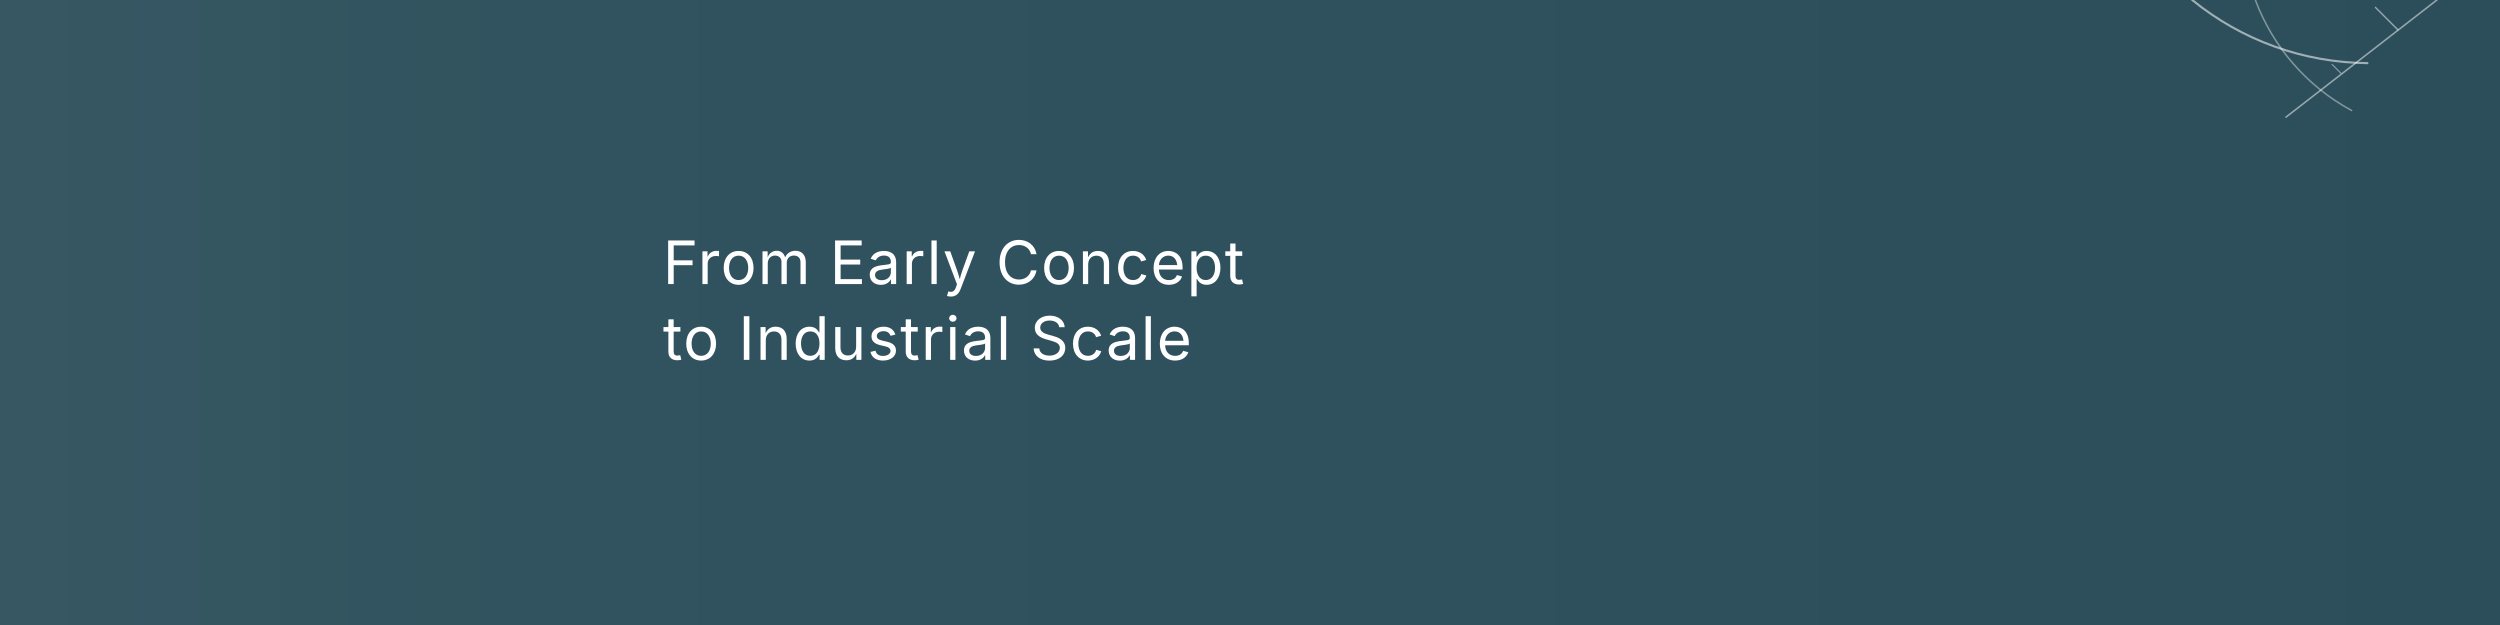
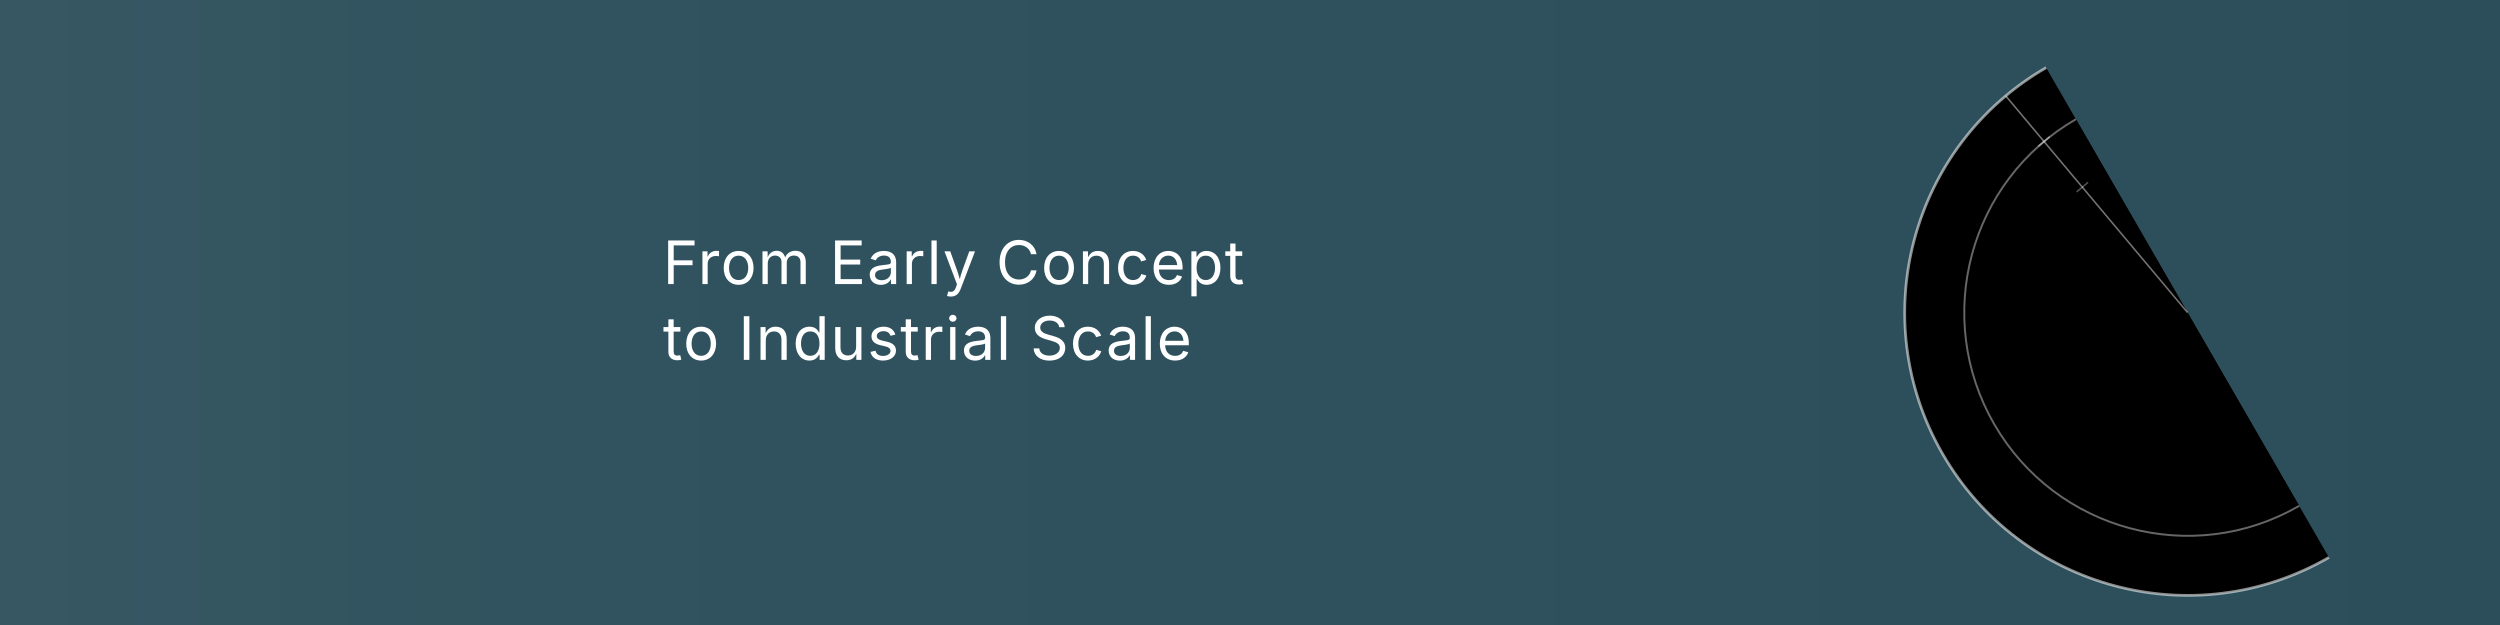
<svg xmlns="http://www.w3.org/2000/svg" width="1584" height="396" viewBox="0 0 1584 396">
  <defs>
    <linearGradient id="heroFade" x1="0" y1="0" x2="1" y2="0">
      <stop offset="0%" stop-color="white" stop-opacity="0.24" />
      <stop offset="20%" stop-color="white" stop-opacity="0.12" />
      <stop offset="100%" stop-color="white" stop-opacity="0" />
    </linearGradient>
    <clipPath id="topRight">
      <rect x="210" y="0" width="210" height="210" />
    </clipPath>
  </defs>
  <rect width="1584" height="396" fill="#2B4E5A" />
  <rect width="1584" height="396" fill="url(#heroFade)" opacity="0.24" />
-   <g fill="none" stroke="white" stroke-linecap="round">
-     <path d="     M 1500 40     A 178 178 0 0 1 1389 0   " stroke-width="1.35" stroke-opacity="0.55" />
-     <path d="     M 1490 70     A 132 132 0 0 1 1429 0   " stroke-width="1.0" stroke-opacity="0.40" />
-     <line x1="1544" y1="0" x2="1448.4" y2="74.2" stroke-width="1.0" stroke-opacity="0.50" />
-     <line x1="1477.6" y1="40.8" x2="1483.2" y2="46.4" stroke-width="0.8" stroke-opacity="0.42" />
-     <line x1="1505.1" y1="4.7" x2="1519.3" y2="18.9" stroke-width="0.9" stroke-opacity="0.50" />
+   <g transform="translate(1188,0) scale(0.943)">
+     <g transform="rotate(-120 210 210)">
+       <path d="M20 210 A190 190 0 0 1 400 210" stroke="white" stroke-width="1.75" stroke-opacity="0.55" vector-effect="non-scaling-stroke" />
+       <path d="M60 210 A150 150 0 0 1 360 210" stroke="white" stroke-width="1.25" stroke-opacity="0.40" vector-effect="non-scaling-stroke" />
+     </g>
+     <g transform="rotate(-130 210 210)">
+       <line x1="210" y1="210" x2="400" y2="210" stroke="white" stroke-width="1" stroke-opacity="0.45" vector-effect="non-scaling-stroke" />
+       <line x1="360" y1="205" x2="360" y2="215" stroke="white" stroke-width="1" stroke-opacity="0.40" vector-effect="non-scaling-stroke" />
+       <line x1="320" y1="205" x2="320" y2="215" stroke="white" stroke-width="1" stroke-opacity="0.32" vector-effect="non-scaling-stroke" />
+     </g>
  </g>
  <g font-family="Public Sans, system-ui, -apple-system, BlinkMacSystemFont, sans-serif" font-weight="400" font-size="38" fill="#FFFFFF" letter-spacing="0.8">
    <text x="420" y="180">
      From Early Concept
      <tspan x="420" dy="48">to Industrial Scale</tspan>
    </text>
  </g>
</svg>
